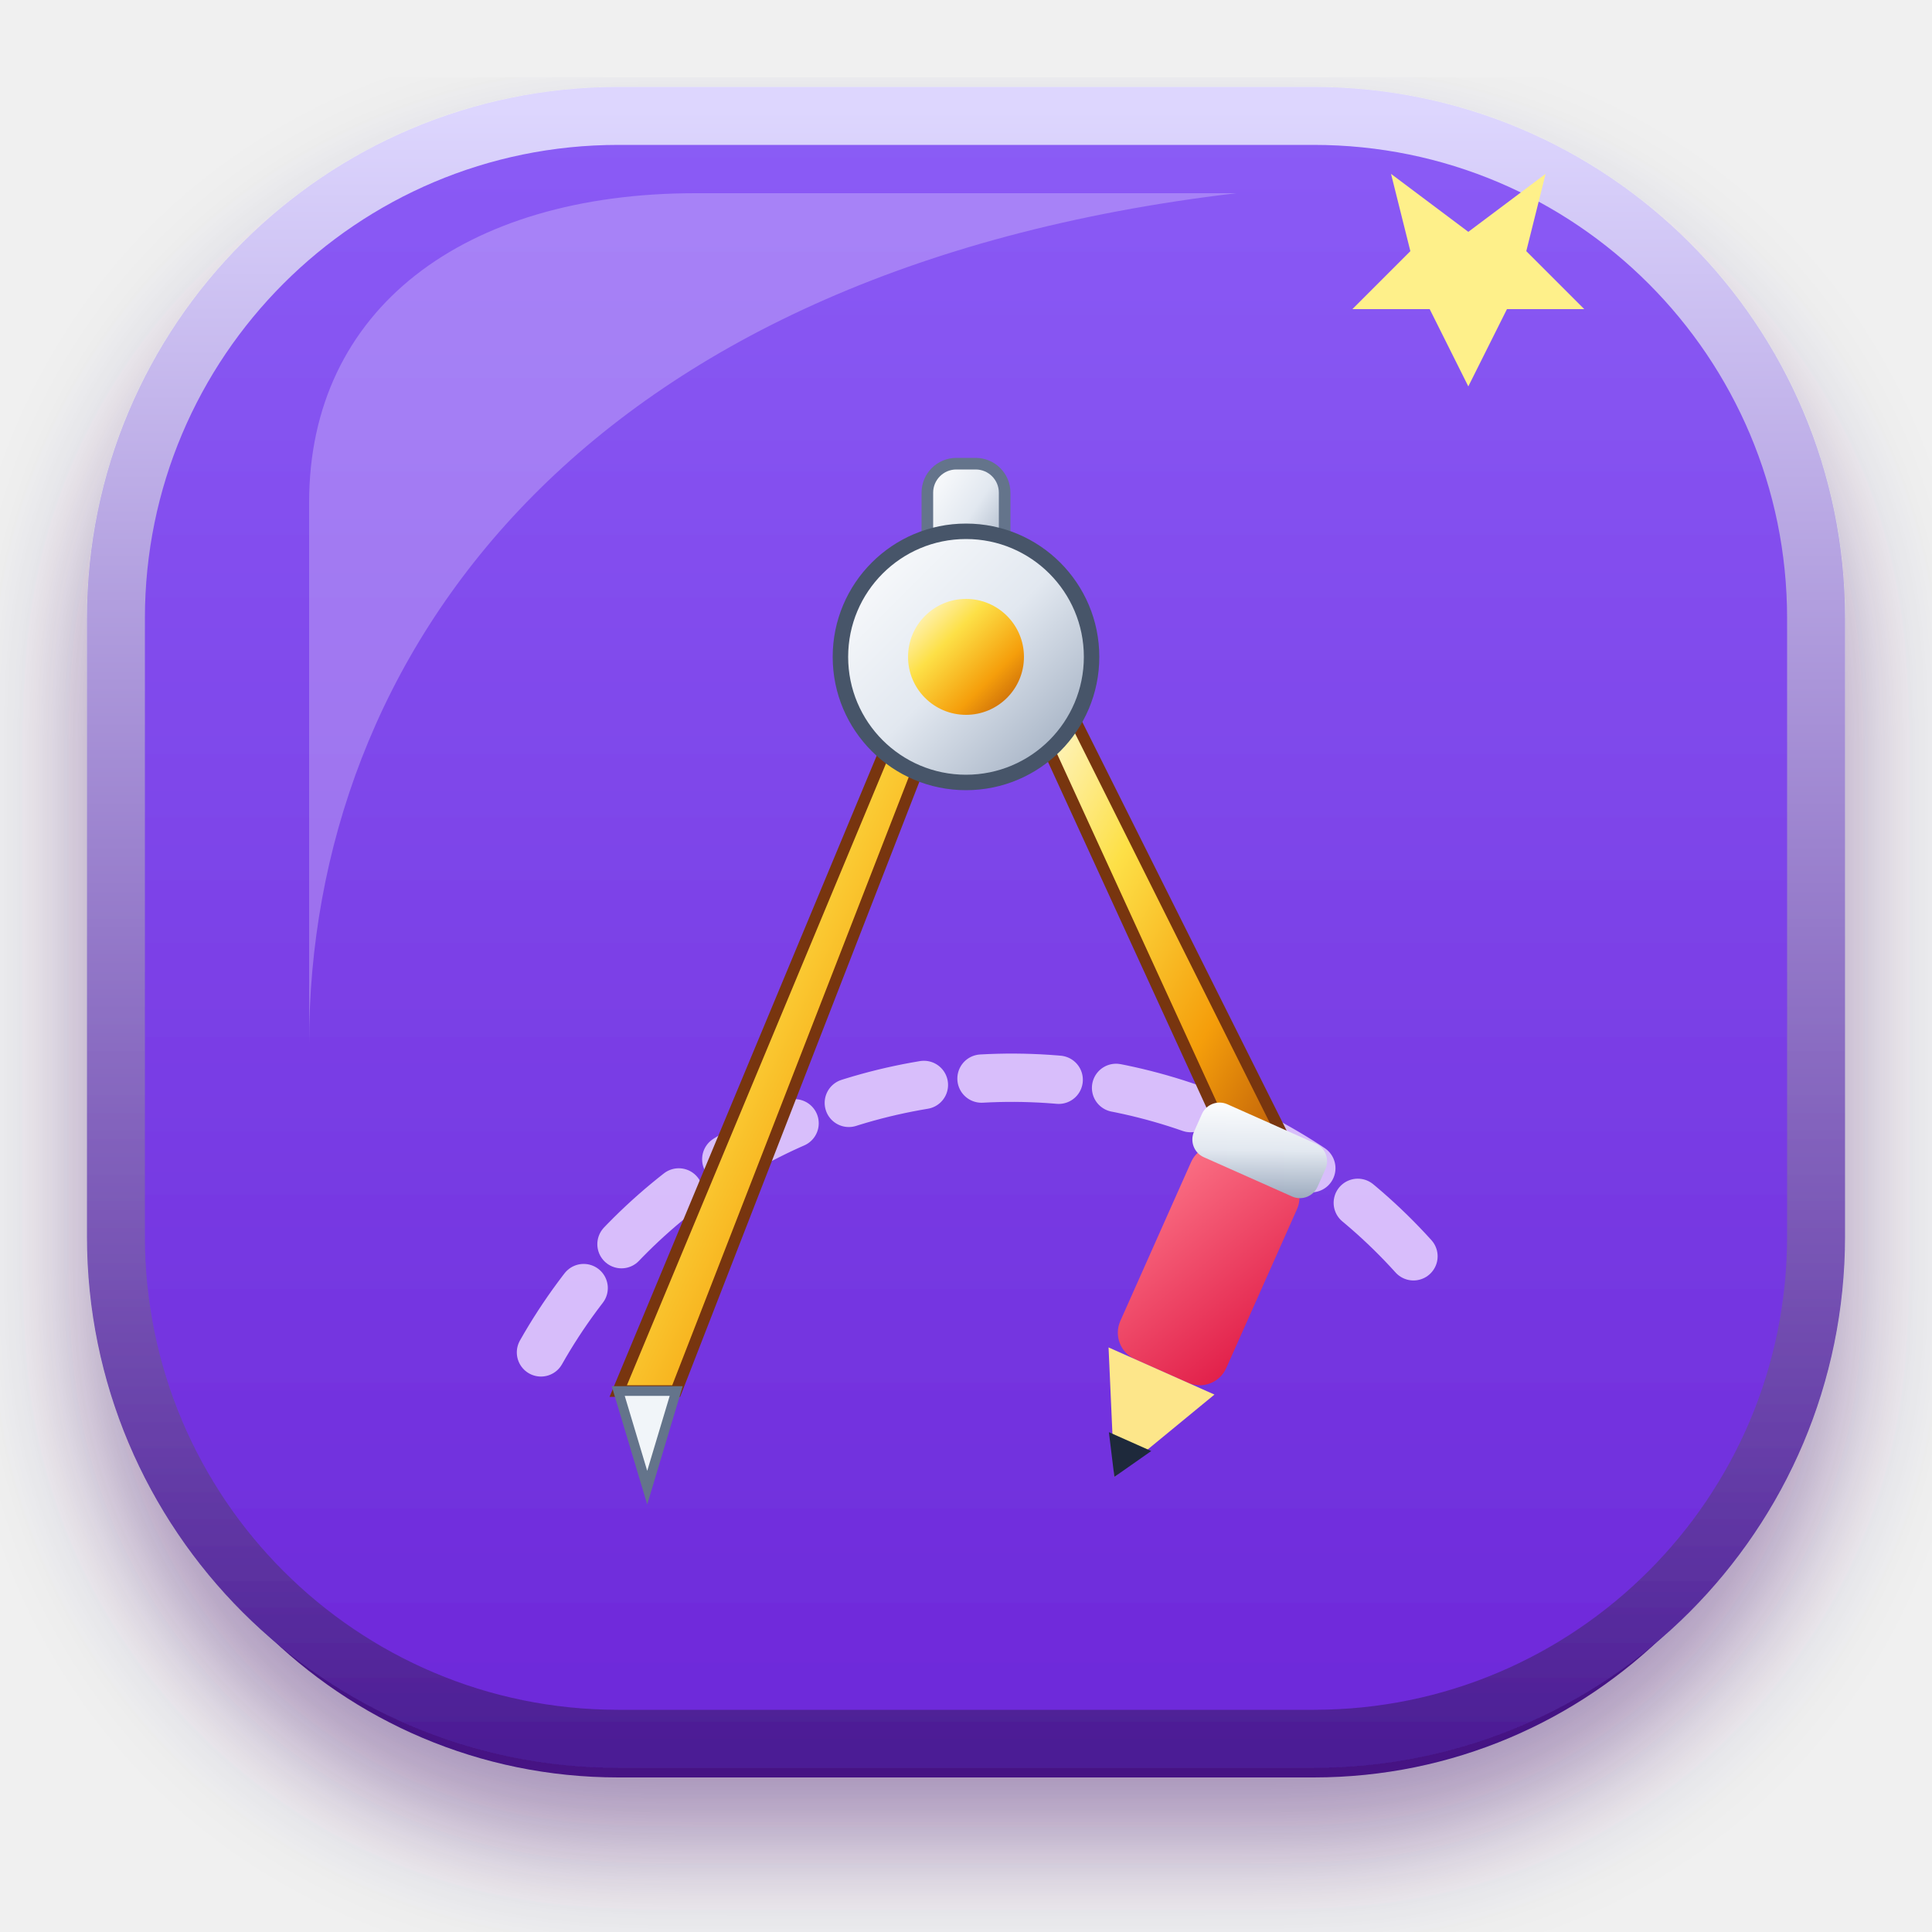
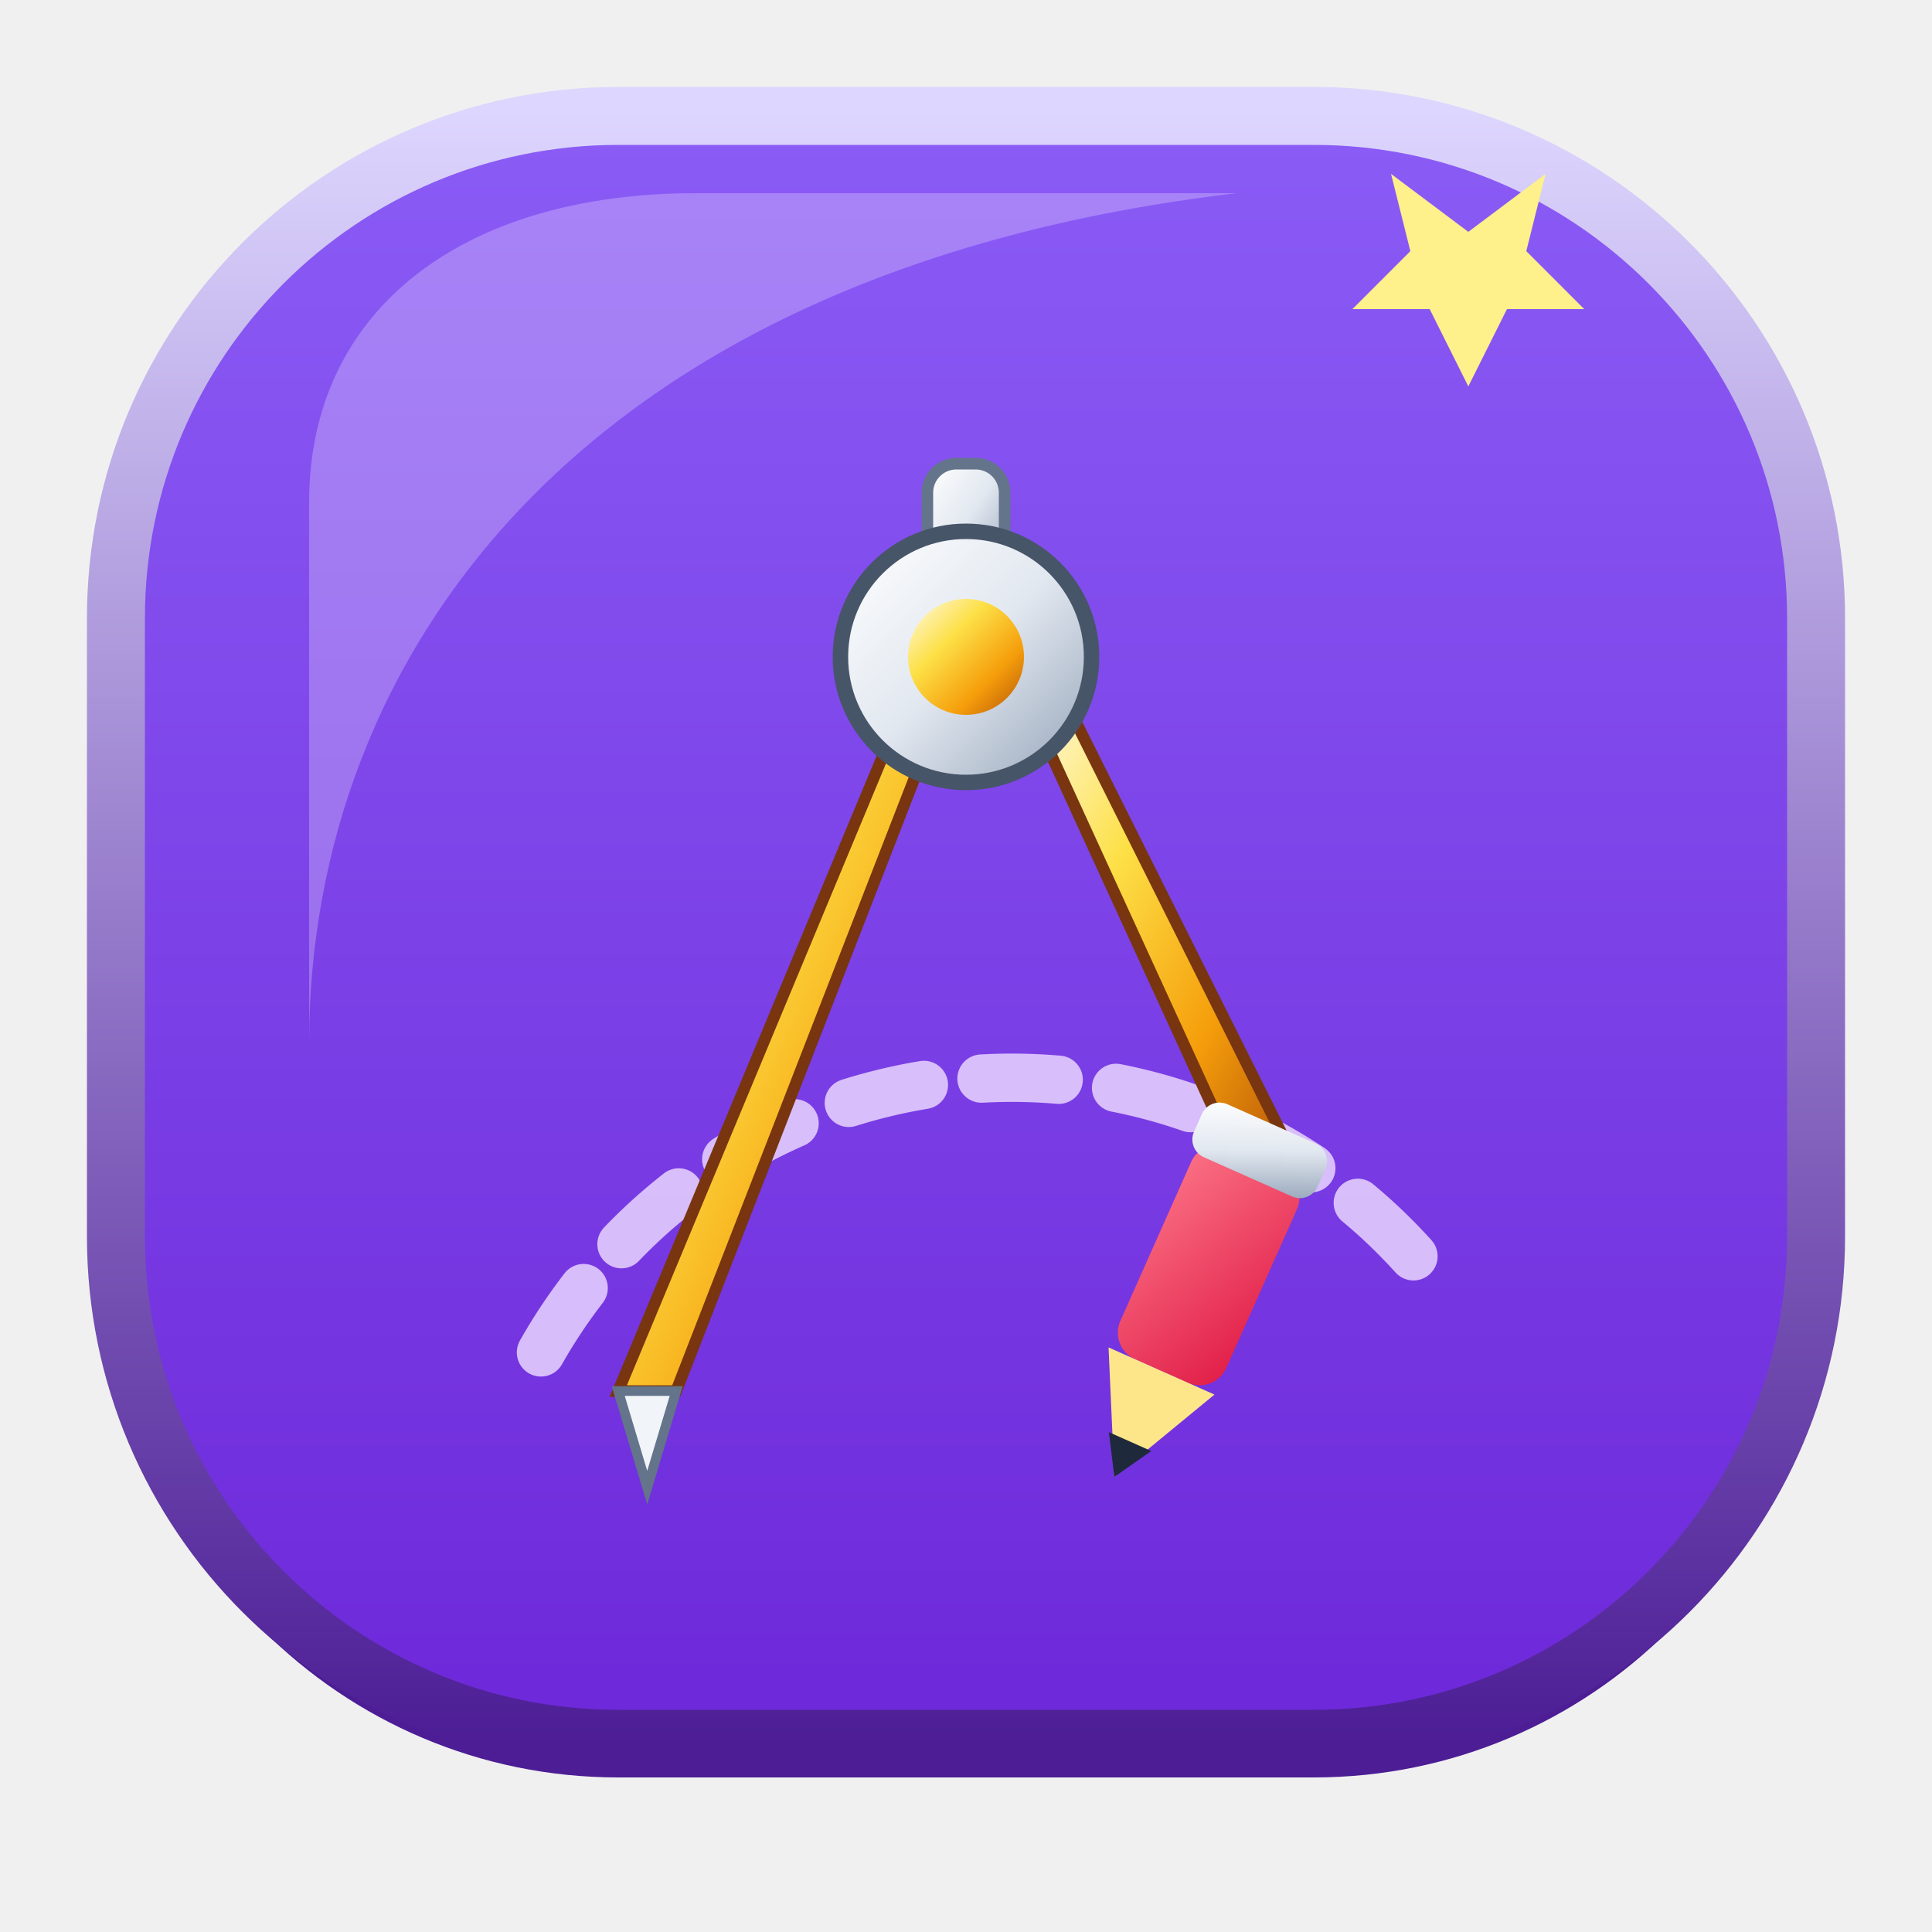
<svg xmlns="http://www.w3.org/2000/svg" viewBox="0 0 100 100" width="100" height="100" fill="none">
  <defs>
    <linearGradient id="mathTileBg" x1="0%" y1="0%" x2="0%" y2="100%">
      <stop offset="0%" stop-color="#8B5CF6" />
      <stop offset="100%" stop-color="#6D28D9" />
    </linearGradient>
    <linearGradient id="mathTileBorder" x1="0%" y1="0%" x2="0%" y2="100%">
      <stop offset="0%" stop-color="#DDD6FE" />
      <stop offset="100%" stop-color="#4C1D95" />
    </linearGradient>
    <linearGradient id="compassGold" x1="0%" y1="0%" x2="100%" y2="100%">
      <stop offset="0%" stop-color="#FFFBEB" />
      <stop offset="35%" stop-color="#FDE047" />
      <stop offset="70%" stop-color="#F59E0B" />
      <stop offset="100%" stop-color="#B45309" />
    </linearGradient>
    <linearGradient id="compassChrome" x1="0%" y1="0%" x2="100%" y2="100%">
      <stop offset="0%" stop-color="#FFFFFF" />
      <stop offset="50%" stop-color="#E2E8F0" />
      <stop offset="100%" stop-color="#94A3B8" />
    </linearGradient>
    <linearGradient id="compassPencil" x1="0%" y1="0%" x2="100%" y2="100%">
      <stop offset="0%" stop-color="#FB7185" />
      <stop offset="100%" stop-color="#E11D48" />
    </linearGradient>
-     <filter id="mathTileShadow" x="-10%" y="-10%" width="120%" height="130%">
-       <feDropShadow dx="0" dy="4" stdDeviation="3" flood-color="#3B0764" flood-opacity="0.4" />
-     </filter>
  </defs>
  <rect x="6" y="8" width="88" height="84" rx="26" fill="#4C1D95" />
-   <rect x="6" y="6" width="88" height="84" rx="26" fill="url(#mathTileBg)" stroke="url(#mathTileBorder)" stroke-width="3" filter="url(#mathTileShadow)" />
+   <rect x="6" y="6" width="88" height="84" rx="26" fill="url(#mathTileBg)" stroke="url(#mathTileBorder)" stroke-width="3" />
  <path d="M 16 26 C 16 16 24 10 36 10 L 64 10 C 30 14 16 34 16 54 Z" fill="#FFFFFF" opacity="0.25" />
  <g transform="translate(50, 48)">
    <path d="M -22 22 A 28 28 0 0 1 24 18" stroke="#E9D5FF" stroke-width="2.5" stroke-dasharray="4 3" stroke-linecap="round" fill="none" opacity="0.85" />
    <path d="M -3 -12 L -18 24 L -15 24 L -1 -12 Z" fill="url(#compassGold)" stroke="#78350F" stroke-width="0.6" />
    <polygon points="-18,24 -15,24 -16.5,29" fill="#F1F5F9" stroke="#64748B" stroke-width="0.5" />
    <path d="M 3 -12 L 14 12 L 17 12 L 5 -12 Z" fill="url(#compassGold)" stroke="#78350F" stroke-width="0.6" />
    <g transform="translate(15, 12) rotate(24)">
      <rect x="-3" y="0" width="6" height="12" rx="1.5" fill="url(#compassPencil)" />
      <polygon points="-3,12 3,12 0,18" fill="#FDE68A" />
      <polygon points="-1.2,16 1.2,16 0,18" fill="#1E293B" />
      <rect x="-3.5" y="-2" width="7" height="3" rx="1" fill="url(#compassChrome)" />
    </g>
    <rect x="-2" y="-24" width="4" height="6" rx="1.5" fill="url(#compassChrome)" stroke="#64748B" stroke-width="0.6" />
    <circle cx="0" cy="-14" r="6.5" fill="url(#compassChrome)" stroke="#475569" stroke-width="0.8" />
    <circle cx="0" cy="-14" r="3" fill="url(#compassGold)" />
  </g>
  <polygon points="76,20 78,16 82,16 79,13 80,9 76,12 72,9 73,13 70,16 74,16" fill="#FEF08A" />
</svg>
